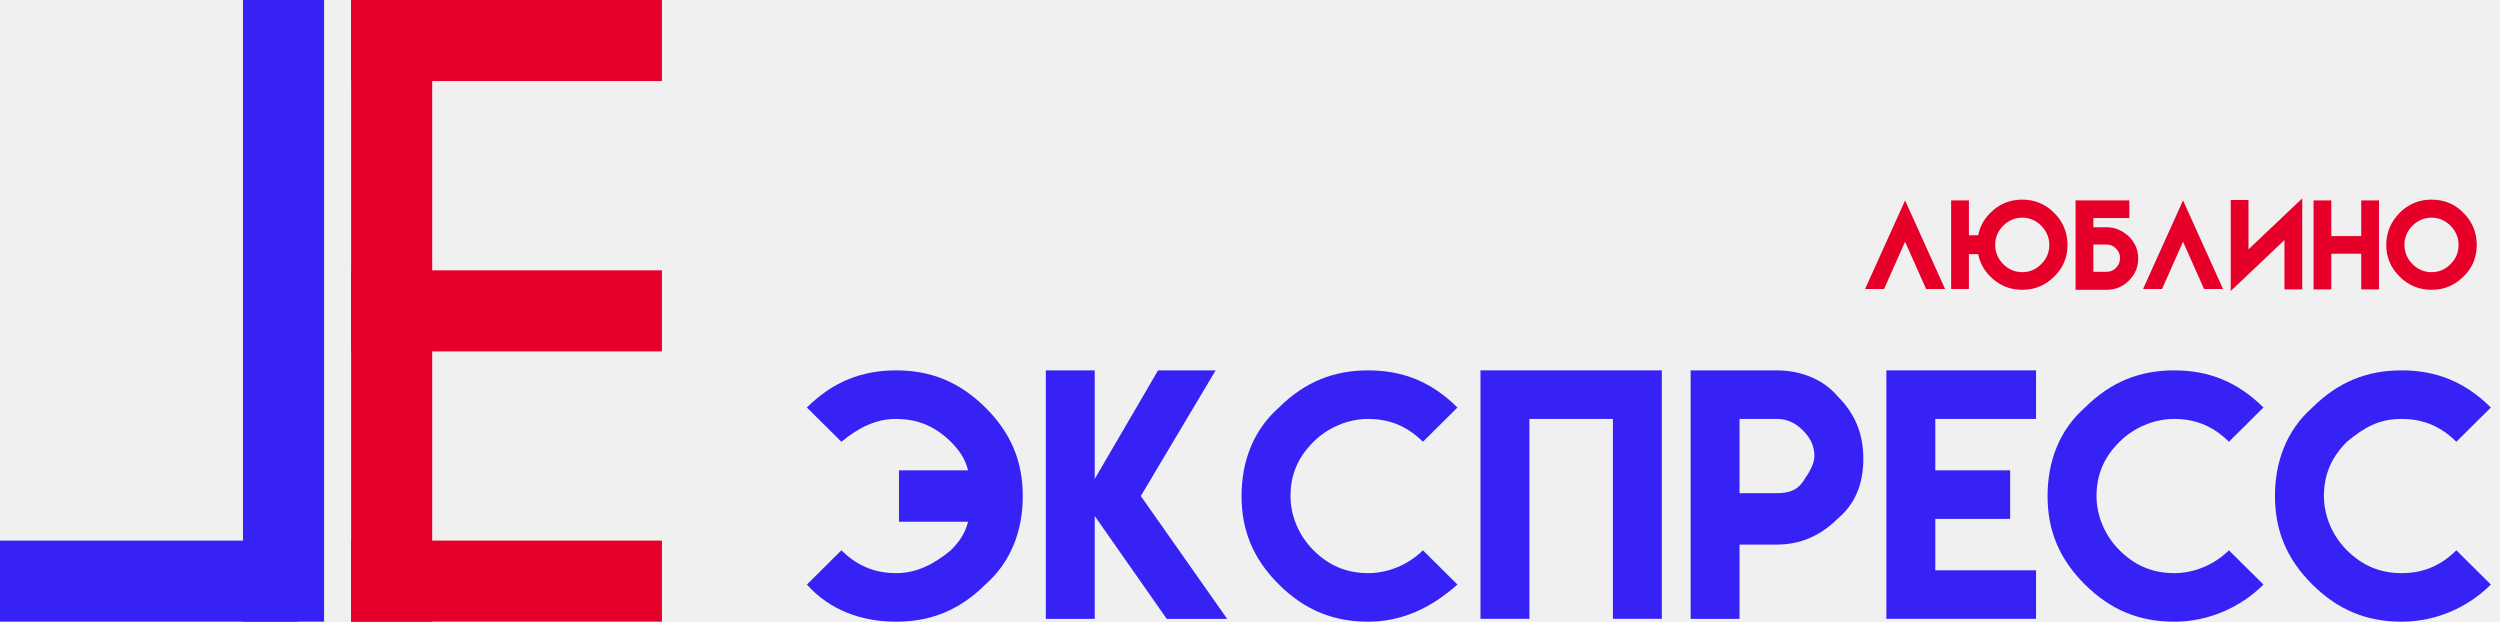
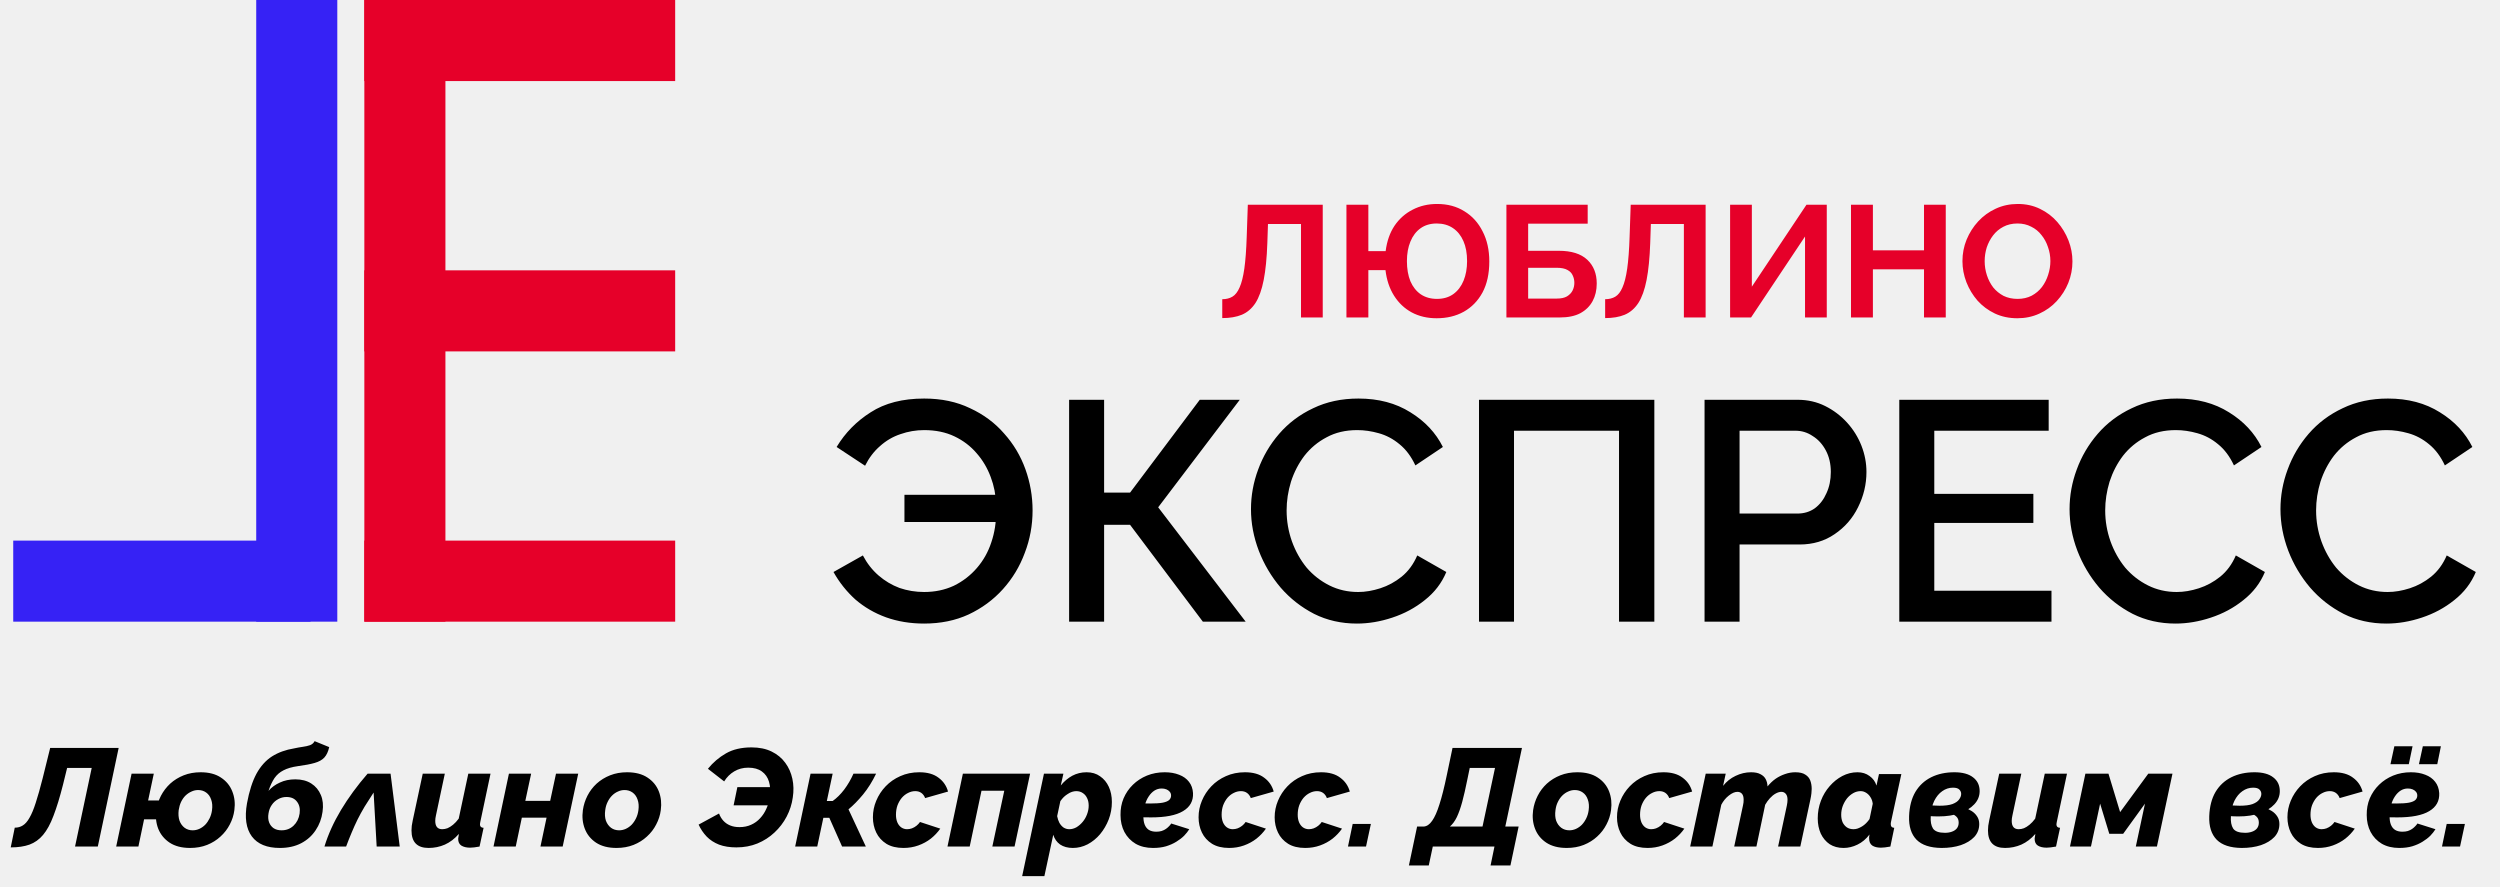
- <svg xmlns="http://www.w3.org/2000/svg" width="189" height="47" viewBox="0 0 189 47" fill="none">
-   <path d="M147.048 21.849H145.612L144.024 18.273L142.436 21.849H141L144.024 15.152L147.048 21.849Z" fill="#E60029" />
-   <path d="M149.552 17.788C149.674 17.151 149.98 16.576 150.469 16.091C151.141 15.424 151.935 15.091 152.882 15.091C153.828 15.091 154.623 15.424 155.294 16.091C155.966 16.758 156.302 17.576 156.302 18.515C156.302 19.454 155.966 20.273 155.294 20.909C154.623 21.576 153.828 21.909 152.882 21.909C151.935 21.909 151.141 21.576 150.469 20.909C149.98 20.424 149.674 19.849 149.552 19.212H148.85V21.849H147.506V15.152H148.85V17.788H149.552ZM151.446 17.061C151.049 17.454 150.835 17.939 150.835 18.515C150.835 19.061 151.049 19.576 151.446 19.97C151.843 20.364 152.332 20.576 152.882 20.576C153.462 20.576 153.92 20.364 154.317 19.97C154.714 19.576 154.928 19.091 154.928 18.515C154.928 17.939 154.714 17.485 154.317 17.061C153.92 16.667 153.431 16.454 152.882 16.454C152.332 16.454 151.843 16.667 151.446 17.061Z" fill="#E60029" />
-   <path d="M158.257 17.182H159.265C159.907 17.182 160.456 17.424 160.945 17.879C161.403 18.333 161.648 18.879 161.648 19.546C161.648 20.212 161.403 20.758 160.945 21.212C160.487 21.667 159.937 21.909 159.265 21.909H156.913V15.152H160.976V16.485H158.257V17.182ZM158.257 20.546H159.265C159.54 20.546 159.784 20.454 159.968 20.242C160.181 20.03 160.273 19.818 160.273 19.515C160.273 19.212 160.181 19 159.968 18.788C159.754 18.576 159.54 18.485 159.265 18.485H158.257V20.546Z" fill="#E60029" />
-   <path d="M168.062 21.849H166.626L165.038 18.273L163.45 21.849H162.014L165.038 15.152L168.062 21.849Z" fill="#E60029" />
-   <path d="M174.048 15V21.879H172.704V18.151L168.642 22V15.121H169.986V18.849L174.048 15Z" fill="#E60029" />
-   <path d="M176.247 15.152V17.849H178.508V15.152H179.852V21.879H178.508V19.182H176.247V21.879H174.904V15.152H176.247Z" fill="#E60029" />
-   <path d="M186.235 16.091C186.907 16.758 187.243 17.576 187.243 18.515C187.243 19.454 186.907 20.273 186.235 20.909C185.563 21.576 184.769 21.909 183.822 21.909C182.875 21.909 182.081 21.576 181.409 20.909C180.737 20.242 180.401 19.454 180.401 18.515C180.401 17.576 180.737 16.788 181.409 16.091C182.081 15.424 182.875 15.091 183.822 15.091C184.769 15.091 185.594 15.424 186.235 16.091ZM182.387 17.061C181.99 17.454 181.776 17.939 181.776 18.515C181.776 19.061 181.99 19.576 182.387 19.97C182.784 20.364 183.273 20.576 183.822 20.576C184.403 20.576 184.861 20.364 185.258 19.97C185.655 19.576 185.869 19.091 185.869 18.515C185.869 17.939 185.655 17.485 185.258 17.061C184.861 16.667 184.372 16.454 183.822 16.454C183.273 16.454 182.784 16.667 182.387 17.061Z" fill="#E60029" />
-   <path d="M73.187 35.557C72.969 34.693 72.534 34.045 71.881 33.398C70.793 32.318 69.487 31.671 67.746 31.671C66.223 31.671 64.917 32.318 63.611 33.398L61 30.807C62.959 28.864 65.135 28 67.746 28C70.358 28 72.534 28.864 74.493 30.807C76.451 32.75 77.322 34.909 77.322 37.5C77.322 40.091 76.451 42.466 74.493 44.193C72.534 46.136 70.358 47 67.746 47C65.135 47 62.741 46.136 61 44.193L63.611 41.602C64.7 42.682 66.005 43.33 67.746 43.33C69.27 43.33 70.576 42.682 71.881 41.602C72.534 40.955 72.969 40.307 73.187 39.443H67.964V35.557H73.187Z" fill="#3622F5" />
-   <path d="M82.762 28V36.205L87.55 28H91.903L86.244 37.5L92.773 46.784H88.203L82.762 39.011V46.784H79.063V28H82.762Z" fill="#3622F5" />
-   <path d="M103.437 47C100.825 47 98.649 46.136 96.69 44.193C94.732 42.25 93.861 40.091 93.861 37.5C93.861 34.909 94.732 32.534 96.69 30.807C98.649 28.864 100.825 28 103.437 28C106.048 28 108.224 28.864 110.183 30.807L107.572 33.398C106.483 32.318 105.178 31.671 103.437 31.671C101.913 31.671 100.39 32.318 99.302 33.398C98.214 34.477 97.561 35.773 97.561 37.5C97.561 39.011 98.214 40.523 99.302 41.602C100.39 42.682 101.696 43.33 103.437 43.33C104.96 43.33 106.483 42.682 107.572 41.602L110.183 44.193C108.224 45.92 106.048 47 103.437 47Z" fill="#3622F5" />
-   <path d="M115.624 31.671V46.784H111.924V28H125.634V46.784H121.935V31.671H115.624Z" fill="#3622F5" />
-   <path d="M127.811 28H134.339C136.08 28 137.821 28.648 138.909 29.943C140.215 31.239 140.868 32.75 140.868 34.693C140.868 36.636 140.215 38.148 138.909 39.227C137.604 40.523 136.08 41.17 134.339 41.17H131.51V46.784H127.811V28ZM136.298 32.534C135.645 31.886 134.992 31.671 134.339 31.671H131.51V37.284H134.339C135.21 37.284 135.863 37.068 136.298 36.42C136.733 35.773 137.168 35.125 137.168 34.477C137.168 33.83 136.951 33.182 136.298 32.534Z" fill="#3622F5" />
-   <path d="M153.926 28V31.671H146.309V35.557H151.967V39.227H146.309V43.114H153.926V46.784H142.609V28H153.926Z" fill="#3622F5" />
-   <path d="M164.372 47C161.76 47 159.584 46.136 157.625 44.193C155.667 42.25 154.796 40.091 154.796 37.5C154.796 34.909 155.667 32.534 157.625 30.807C159.584 28.864 161.76 28 164.372 28C166.983 28 169.159 28.864 171.118 30.807L168.506 33.398C167.418 32.318 166.113 31.671 164.372 31.671C162.848 31.671 161.325 32.318 160.237 33.398C159.149 34.477 158.496 35.773 158.496 37.5C158.496 39.011 159.149 40.523 160.237 41.602C161.325 42.682 162.631 43.33 164.372 43.33C165.895 43.33 167.418 42.682 168.506 41.602L171.118 44.193C169.377 45.92 166.983 47 164.372 47Z" fill="#3622F5" />
-   <path d="M181.564 47C178.952 47 176.776 46.136 174.817 44.193C172.859 42.25 171.988 40.091 171.988 37.5C171.988 34.909 172.859 32.534 174.817 30.807C176.776 28.864 178.952 28 181.564 28C184.175 28 186.352 28.864 188.31 30.807L185.699 33.398C184.611 32.318 183.305 31.671 181.564 31.671C179.823 31.671 178.735 32.318 177.429 33.398C176.341 34.477 175.688 35.773 175.688 37.5C175.688 39.011 176.341 40.523 177.429 41.602C178.517 42.682 179.823 43.33 181.564 43.33C183.305 43.33 184.611 42.682 185.699 41.602L188.31 44.193C186.569 45.92 184.175 47 181.564 47Z" fill="#3622F5" />
-   <g clip-path="url(#clip0_841_1811)">
-     <rect x="18.37" width="6.13" height="47" fill="#3622F5" />
-     <rect y="47" width="6.13" height="22.478" transform="rotate(-90 0 47)" fill="#3622F5" />
-     <rect x="26.544" y="6.13" width="6.13" height="23.5" transform="rotate(-90 26.5435 6.13043)" fill="#E60029" />
-     <rect x="26.544" y="26.565" width="6.13" height="23.5" transform="rotate(-90 26.5435 26.5652)" fill="#E60029" />
-     <rect x="26.544" y="47" width="6.13" height="23.5" transform="rotate(-90 26.5435 47)" fill="#E60029" />
-     <rect x="26.544" width="6.13" height="47" fill="#E60029" />
+ <svg xmlns="http://www.w3.org/2000/svg" width="189" height="67" viewBox="0 0 189 67" fill="none">
+   <g clip-path="url(#clip0_974_1586)">
+     <rect x="19.37" width="6.13" height="47" fill="#3622F5" />
+     <rect x="1" y="47" width="6.13" height="22.478" transform="rotate(-90 1 47)" fill="#3622F5" />
+     <rect x="27.544" y="6.13" width="6.13" height="23.5" transform="rotate(-90 27.5435 6.13043)" fill="#E60029" />
+     <rect x="27.544" y="26.565" width="6.13" height="23.5" transform="rotate(-90 27.5435 26.5652)" fill="#E60029" />
+     <rect x="27.544" y="47" width="6.13" height="23.5" transform="rotate(-90 27.5435 47)" fill="#E60029" />
+     <rect x="27.544" width="6.13" height="47" fill="#E60029" />
  </g>
+   <path d="M98.356 24V16.932H95.859L95.811 18.372C95.772 19.5 95.68 20.432 95.535 21.168C95.391 21.904 95.183 22.484 94.912 22.908C94.639 23.324 94.296 23.62 93.879 23.796C93.472 23.964 92.98 24.048 92.403 24.048V22.62C92.7 22.62 92.956 22.556 93.171 22.428C93.388 22.3 93.567 22.068 93.712 21.732C93.864 21.396 93.984 20.92 94.072 20.304C94.159 19.688 94.219 18.892 94.251 17.916L94.335 15.48H99.999V24H98.356ZM108.607 24.06C107.903 24.06 107.275 23.912 106.723 23.616C106.179 23.32 105.735 22.9 105.391 22.356C105.047 21.812 104.831 21.168 104.743 20.424H103.447V24H101.791V15.48H103.447V18.984H104.755C104.851 18.232 105.075 17.592 105.427 17.064C105.787 16.536 106.243 16.132 106.795 15.852C107.347 15.564 107.963 15.42 108.643 15.42C109.435 15.42 110.123 15.604 110.707 15.972C111.299 16.332 111.759 16.84 112.087 17.496C112.423 18.144 112.591 18.9 112.591 19.764C112.591 20.692 112.419 21.476 112.075 22.116C111.731 22.748 111.259 23.232 110.659 23.568C110.067 23.896 109.383 24.06 108.607 24.06ZM108.631 22.596C109.119 22.596 109.531 22.476 109.867 22.236C110.211 21.988 110.471 21.648 110.647 21.216C110.823 20.784 110.911 20.292 110.911 19.74C110.911 19.148 110.819 18.644 110.635 18.228C110.451 17.804 110.187 17.476 109.843 17.244C109.499 17.012 109.091 16.896 108.619 16.896C108.139 16.896 107.731 17.016 107.395 17.256C107.059 17.496 106.803 17.832 106.627 18.264C106.451 18.688 106.363 19.18 106.363 19.74C106.363 20.324 106.451 20.832 106.627 21.264C106.811 21.688 107.071 22.016 107.407 22.248C107.751 22.48 108.159 22.596 108.631 22.596ZM113.885 24V15.48H120.029V16.908H115.529V18.96H117.845C118.797 18.96 119.513 19.184 119.993 19.632C120.473 20.08 120.713 20.68 120.713 21.432C120.713 21.936 120.609 22.38 120.401 22.764C120.193 23.148 119.885 23.452 119.477 23.676C119.069 23.892 118.553 24 117.929 24H113.885ZM115.529 22.572H117.701C118.021 22.572 118.277 22.516 118.469 22.404C118.661 22.284 118.801 22.136 118.889 21.96C118.977 21.776 119.021 21.584 119.021 21.384C119.021 21.184 118.981 21 118.901 20.832C118.829 20.656 118.697 20.516 118.505 20.412C118.313 20.3 118.037 20.244 117.677 20.244H115.529V22.572ZM127.301 24V16.932H124.805L124.757 18.372C124.717 19.5 124.625 20.432 124.481 21.168C124.337 21.904 124.129 22.484 123.857 22.908C123.585 23.324 123.241 23.62 122.825 23.796C122.417 23.964 121.925 24.048 121.349 24.048V22.62C121.645 22.62 121.901 22.556 122.117 22.428C122.333 22.3 122.513 22.068 122.657 21.732C122.809 21.396 122.929 20.92 123.017 20.304C123.105 19.688 123.165 18.892 123.197 17.916L123.281 15.48H128.945V24H127.301ZM130.796 24V15.48H132.44V21.672L136.568 15.48H138.104V24H136.46V17.88L132.38 24H130.796ZM147.099 15.48V24H145.455V20.364H141.591V24H139.935V15.48H141.591V18.924H145.455V15.48H147.099ZM152.513 24.06C151.889 24.06 151.321 23.94 150.809 23.7C150.305 23.46 149.869 23.136 149.501 22.728C149.141 22.312 148.861 21.848 148.661 21.336C148.461 20.816 148.361 20.284 148.361 19.74C148.361 19.172 148.465 18.632 148.673 18.12C148.889 17.6 149.181 17.14 149.549 16.74C149.925 16.332 150.365 16.012 150.869 15.78C151.381 15.54 151.941 15.42 152.549 15.42C153.165 15.42 153.725 15.544 154.229 15.792C154.741 16.04 155.177 16.372 155.537 16.788C155.897 17.204 156.177 17.668 156.377 18.18C156.577 18.692 156.677 19.22 156.677 19.764C156.677 20.324 156.573 20.864 156.365 21.384C156.157 21.896 155.865 22.356 155.489 22.764C155.121 23.164 154.681 23.48 154.169 23.712C153.665 23.944 153.113 24.06 152.513 24.06ZM150.041 19.74C150.041 20.108 150.097 20.464 150.209 20.808C150.321 21.152 150.481 21.46 150.689 21.732C150.905 21.996 151.165 22.208 151.469 22.368C151.781 22.52 152.133 22.596 152.525 22.596C152.925 22.596 153.281 22.516 153.593 22.356C153.905 22.188 154.165 21.968 154.373 21.696C154.581 21.416 154.737 21.108 154.841 20.772C154.953 20.428 155.009 20.084 155.009 19.74C155.009 19.372 154.949 19.02 154.829 18.684C154.717 18.34 154.553 18.036 154.337 17.772C154.129 17.5 153.869 17.288 153.557 17.136C153.253 16.976 152.909 16.896 152.525 16.896C152.117 16.896 151.757 16.98 151.445 17.148C151.141 17.308 150.885 17.524 150.677 17.796C150.469 18.068 150.309 18.372 150.197 18.708C150.093 19.044 150.041 19.388 150.041 19.74Z" fill="#E60029" />
+   <path d="M69.864 47.142C68.825 47.142 67.864 46.984 66.982 46.669C66.115 46.354 65.344 45.905 64.666 45.322C64.005 44.724 63.453 44.031 63.012 43.243L65.233 41.991C65.548 42.59 65.942 43.093 66.415 43.503C66.887 43.913 67.415 44.228 67.998 44.448C68.596 44.653 69.219 44.755 69.864 44.755C70.683 44.755 71.432 44.598 72.109 44.283C72.786 43.952 73.369 43.503 73.857 42.936C74.346 42.369 74.708 41.723 74.944 40.998C75.196 40.258 75.314 39.486 75.299 38.683L76.433 39.463H68.376V37.407H76.362L75.299 38.116C75.283 37.407 75.149 36.722 74.897 36.06C74.645 35.383 74.291 34.784 73.834 34.265C73.377 33.729 72.818 33.304 72.156 32.989C71.495 32.674 70.731 32.516 69.864 32.516C69.25 32.516 68.651 32.618 68.069 32.823C67.501 33.012 66.99 33.312 66.533 33.721C66.076 34.115 65.698 34.611 65.399 35.21L63.248 33.792C63.894 32.721 64.753 31.847 65.824 31.169C66.895 30.476 68.242 30.13 69.864 30.13C71.172 30.13 72.329 30.374 73.338 30.862C74.362 31.335 75.22 31.973 75.913 32.776C76.622 33.564 77.157 34.462 77.52 35.47C77.882 36.478 78.063 37.517 78.063 38.589C78.063 39.707 77.866 40.778 77.472 41.802C77.094 42.826 76.543 43.739 75.819 44.543C75.094 45.346 74.228 45.984 73.219 46.457C72.227 46.913 71.109 47.142 69.864 47.142ZM80.825 47V30.224H83.471V37.242H85.432L90.701 30.224H93.725L87.558 38.352L94.174 47H90.937L85.432 39.675H83.471V47H80.825ZM94.574 38.494C94.574 37.47 94.755 36.47 95.118 35.493C95.48 34.501 96.008 33.603 96.701 32.8C97.41 31.98 98.268 31.335 99.276 30.862C100.284 30.374 101.426 30.13 102.702 30.13C104.215 30.13 105.522 30.476 106.625 31.169C107.727 31.847 108.546 32.721 109.082 33.792L107.003 35.186C106.688 34.509 106.286 33.973 105.798 33.579C105.325 33.185 104.805 32.91 104.238 32.752C103.687 32.595 103.143 32.516 102.608 32.516C101.726 32.516 100.954 32.697 100.292 33.059C99.631 33.406 99.072 33.871 98.615 34.454C98.174 35.036 97.835 35.69 97.599 36.415C97.378 37.139 97.268 37.864 97.268 38.589C97.268 39.392 97.402 40.172 97.67 40.928C97.937 41.668 98.308 42.33 98.78 42.912C99.268 43.479 99.843 43.928 100.505 44.259C101.167 44.59 101.891 44.755 102.679 44.755C103.214 44.755 103.773 44.661 104.356 44.472C104.939 44.283 105.475 43.991 105.963 43.598C106.467 43.188 106.861 42.653 107.144 41.991L109.342 43.243C108.995 44.078 108.452 44.787 107.711 45.37C106.987 45.953 106.168 46.394 105.254 46.693C104.356 46.992 103.466 47.142 102.584 47.142C101.403 47.142 100.324 46.898 99.347 46.409C98.371 45.905 97.528 45.244 96.819 44.425C96.11 43.59 95.559 42.66 95.165 41.636C94.771 40.597 94.574 39.549 94.574 38.494ZM111.813 47V30.224H125.068V47H122.398V32.563H114.459V47H111.813ZM128.864 47V30.224H135.905C136.662 30.224 137.355 30.382 137.985 30.697C138.615 31.012 139.166 31.429 139.639 31.949C140.111 32.469 140.473 33.052 140.726 33.697C140.978 34.343 141.104 35.005 141.104 35.682C141.104 36.612 140.891 37.502 140.466 38.352C140.056 39.187 139.465 39.864 138.694 40.384C137.937 40.904 137.055 41.164 136.047 41.164H131.511V47H128.864ZM131.511 38.825H135.882C136.386 38.825 136.827 38.691 137.205 38.423C137.583 38.139 137.874 37.761 138.079 37.289C138.3 36.816 138.41 36.281 138.41 35.682C138.41 35.068 138.284 34.525 138.032 34.052C137.78 33.579 137.449 33.217 137.04 32.965C136.646 32.697 136.213 32.563 135.74 32.563H131.511V38.825ZM155.092 44.661V47H143.586V30.224H154.88V32.563H146.232V37.336H153.722V39.534H146.232V44.661H155.092ZM156.459 38.494C156.459 37.47 156.64 36.47 157.003 35.493C157.365 34.501 157.893 33.603 158.586 32.8C159.294 31.98 160.153 31.335 161.161 30.862C162.169 30.374 163.311 30.13 164.587 30.13C166.099 30.13 167.407 30.476 168.509 31.169C169.612 31.847 170.431 32.721 170.967 33.792L168.887 35.186C168.572 34.509 168.171 33.973 167.682 33.579C167.21 33.185 166.69 32.91 166.123 32.752C165.572 32.595 165.028 32.516 164.493 32.516C163.611 32.516 162.839 32.697 162.177 33.059C161.515 33.406 160.956 33.871 160.499 34.454C160.058 35.036 159.72 35.69 159.483 36.415C159.263 37.139 159.153 37.864 159.153 38.589C159.153 39.392 159.287 40.172 159.554 40.928C159.822 41.668 160.192 42.33 160.665 42.912C161.153 43.479 161.728 43.928 162.39 44.259C163.051 44.59 163.776 44.755 164.563 44.755C165.099 44.755 165.658 44.661 166.241 44.472C166.824 44.283 167.359 43.991 167.848 43.598C168.352 43.188 168.746 42.653 169.029 41.991L171.227 43.243C170.88 44.078 170.337 44.787 169.596 45.37C168.872 45.953 168.053 46.394 167.139 46.693C166.241 46.992 165.351 47.142 164.469 47.142C163.288 47.142 162.209 46.898 161.232 46.409C160.255 45.905 159.413 45.244 158.704 44.425C157.995 43.59 157.444 42.66 157.05 41.636C156.656 40.597 156.459 39.549 156.459 38.494ZM172.403 38.494C172.403 37.47 172.584 36.47 172.947 35.493C173.309 34.501 173.837 33.603 174.53 32.8C175.239 31.98 176.097 31.335 177.105 30.862C178.113 30.374 179.255 30.13 180.531 30.13C182.044 30.13 183.351 30.476 184.454 31.169C185.556 31.847 186.375 32.721 186.911 33.792L184.832 35.186C184.517 34.509 184.115 33.973 183.627 33.579C183.154 33.185 182.634 32.91 182.067 32.752C181.516 32.595 180.972 32.516 180.437 32.516C179.555 32.516 178.783 32.697 178.121 33.059C177.46 33.406 176.901 33.871 176.444 34.454C176.003 35.036 175.664 35.69 175.428 36.415C175.207 37.139 175.097 37.864 175.097 38.589C175.097 39.392 175.231 40.172 175.499 40.928C175.766 41.668 176.137 42.33 176.609 42.912C177.097 43.479 177.672 43.928 178.334 44.259C178.996 44.59 179.72 44.755 180.508 44.755C181.043 44.755 181.602 44.661 182.185 44.472C182.768 44.283 183.304 43.991 183.792 43.598C184.296 43.188 184.69 42.653 184.973 41.991L187.171 43.243C186.824 44.078 186.281 44.787 185.54 45.37C184.816 45.953 183.997 46.394 183.083 46.693C182.185 46.992 181.295 47.142 180.413 47.142C179.232 47.142 178.153 46.898 177.176 46.409C176.2 45.905 175.357 45.244 174.648 44.425C173.939 43.59 173.388 42.66 172.994 41.636C172.6 40.597 172.403 39.549 172.403 38.494Z" fill="black" />
+   <path d="M0.811 64.063L1.115 62.572C1.347 62.572 1.55 62.516 1.724 62.404C1.907 62.292 2.075 62.099 2.228 61.827C2.389 61.553 2.547 61.175 2.701 60.693C2.862 60.203 3.037 59.583 3.226 58.834L3.793 56.545H8.97L7.394 64H5.673L6.933 58.057H5.074L4.759 59.338C4.521 60.276 4.283 61.053 4.045 61.669C3.814 62.285 3.551 62.768 3.257 63.118C2.97 63.461 2.627 63.706 2.228 63.853C1.837 63.993 1.364 64.063 0.811 64.063ZM8.783 64L9.948 58.487H11.628L11.198 60.514H12.542L12.216 61.942H10.893L10.463 64H8.783ZM14.369 64.105C13.746 64.105 13.231 63.972 12.825 63.706C12.426 63.44 12.139 63.09 11.964 62.656C11.796 62.222 11.747 61.753 11.817 61.249C11.873 60.871 11.989 60.511 12.164 60.167C12.346 59.818 12.58 59.51 12.867 59.243C13.161 58.977 13.501 58.767 13.886 58.614C14.278 58.459 14.705 58.383 15.167 58.383C15.79 58.383 16.301 58.516 16.7 58.782C17.106 59.047 17.393 59.398 17.561 59.831C17.736 60.266 17.788 60.738 17.718 61.249C17.669 61.627 17.554 61.987 17.372 62.331C17.197 62.673 16.962 62.978 16.668 63.244C16.381 63.51 16.045 63.72 15.66 63.874C15.275 64.028 14.845 64.105 14.369 64.105ZM14.568 62.772C14.736 62.772 14.901 62.736 15.062 62.666C15.23 62.59 15.38 62.484 15.513 62.352C15.646 62.212 15.758 62.047 15.849 61.858C15.94 61.669 16 61.466 16.028 61.249C16.07 60.948 16.049 60.682 15.965 60.451C15.888 60.22 15.762 60.041 15.587 59.916C15.412 59.789 15.209 59.727 14.978 59.727C14.803 59.727 14.635 59.765 14.474 59.842C14.313 59.912 14.162 60.014 14.022 60.147C13.889 60.279 13.777 60.441 13.686 60.63C13.602 60.812 13.543 61.018 13.508 61.249C13.473 61.55 13.494 61.816 13.571 62.047C13.655 62.271 13.784 62.45 13.959 62.583C14.134 62.709 14.337 62.772 14.568 62.772ZM21.16 64.105C20.18 64.105 19.473 63.815 19.039 63.233C18.605 62.645 18.483 61.812 18.672 60.734C18.84 59.818 19.078 59.072 19.386 58.498C19.701 57.924 20.093 57.486 20.562 57.185C21.038 56.885 21.598 56.681 22.242 56.577C22.466 56.528 22.679 56.489 22.882 56.461C23.092 56.433 23.278 56.391 23.439 56.335C23.6 56.272 23.715 56.17 23.785 56.031L24.888 56.482C24.811 56.825 24.688 57.087 24.52 57.27C24.352 57.452 24.107 57.588 23.785 57.679C23.47 57.77 23.05 57.85 22.525 57.92C22.077 57.983 21.713 58.089 21.433 58.236C21.153 58.376 20.926 58.572 20.751 58.824C20.583 59.075 20.432 59.398 20.299 59.789C20.53 59.523 20.817 59.313 21.16 59.16C21.503 58.998 21.892 58.918 22.326 58.918C22.802 58.918 23.204 59.023 23.533 59.233C23.862 59.443 24.104 59.733 24.258 60.105C24.412 60.468 24.454 60.892 24.384 61.375C24.314 61.893 24.139 62.358 23.859 62.772C23.586 63.184 23.222 63.51 22.767 63.748C22.312 63.986 21.776 64.105 21.16 64.105ZM21.286 62.772C21.643 62.772 21.944 62.656 22.189 62.425C22.441 62.187 22.595 61.879 22.651 61.501C22.7 61.137 22.634 60.84 22.452 60.608C22.277 60.37 22.011 60.252 21.654 60.252C21.43 60.252 21.22 60.307 21.024 60.419C20.828 60.525 20.667 60.672 20.541 60.861C20.415 61.042 20.334 61.256 20.299 61.501C20.257 61.746 20.271 61.967 20.341 62.163C20.411 62.352 20.527 62.502 20.688 62.614C20.849 62.719 21.048 62.772 21.286 62.772ZM24.528 64C24.808 63.083 25.224 62.163 25.777 61.239C26.337 60.307 27.009 59.391 27.793 58.487H29.526L30.219 64H28.476L28.245 59.916C27.993 60.3 27.765 60.657 27.562 60.986C27.366 61.316 27.188 61.641 27.027 61.963C26.873 62.278 26.726 62.603 26.586 62.94C26.446 63.269 26.306 63.622 26.166 64H24.528ZM32.401 64.105C31.54 64.105 31.109 63.664 31.109 62.782C31.109 62.663 31.116 62.544 31.13 62.425C31.151 62.299 31.176 62.163 31.204 62.016L31.96 58.487H33.629L32.957 61.648C32.922 61.802 32.905 61.938 32.905 62.057C32.905 62.477 33.08 62.688 33.43 62.688C33.563 62.688 33.696 62.663 33.829 62.614C33.962 62.558 34.102 62.471 34.249 62.352C34.396 62.233 34.539 62.078 34.679 61.889L35.404 58.487H37.084L36.317 62.11C36.31 62.152 36.303 62.191 36.296 62.225C36.289 62.261 36.286 62.295 36.286 62.331C36.286 62.492 36.377 62.575 36.559 62.583L36.254 64C36.1 64.028 35.964 64.049 35.845 64.063C35.726 64.077 35.624 64.084 35.54 64.084C35.267 64.084 35.047 64.031 34.879 63.926C34.718 63.822 34.637 63.65 34.637 63.412C34.637 63.384 34.641 63.356 34.648 63.328C34.655 63.293 34.662 63.251 34.669 63.202C34.676 63.153 34.683 63.1 34.69 63.044C34.375 63.408 34.021 63.678 33.629 63.853C33.244 64.021 32.835 64.105 32.401 64.105ZM37.309 64L38.475 58.487H40.155L39.714 60.545H41.593L42.034 58.487H43.714L42.538 64H40.858L41.32 61.816H39.451L38.989 64H37.309ZM46.605 64.105C45.983 64.105 45.468 63.972 45.062 63.706C44.663 63.44 44.38 63.09 44.212 62.656C44.044 62.222 43.995 61.753 44.065 61.249C44.12 60.864 44.236 60.5 44.411 60.157C44.586 59.814 44.817 59.51 45.104 59.243C45.398 58.977 45.737 58.767 46.123 58.614C46.514 58.459 46.941 58.383 47.404 58.383C48.033 58.383 48.548 58.516 48.947 58.782C49.353 59.047 49.64 59.398 49.808 59.831C49.976 60.266 50.025 60.738 49.955 61.249C49.906 61.627 49.791 61.987 49.608 62.331C49.434 62.673 49.199 62.978 48.905 63.244C48.618 63.51 48.282 63.72 47.897 63.874C47.512 64.028 47.081 64.105 46.605 64.105ZM46.805 62.772C46.973 62.772 47.138 62.736 47.298 62.666C47.467 62.59 47.617 62.484 47.75 62.352C47.883 62.212 47.995 62.047 48.086 61.858C48.177 61.669 48.236 61.466 48.264 61.249C48.306 60.948 48.285 60.682 48.202 60.451C48.124 60.22 47.998 60.041 47.824 59.916C47.648 59.789 47.446 59.727 47.215 59.727C47.039 59.727 46.871 59.765 46.711 59.842C46.55 59.912 46.403 60.014 46.27 60.147C46.136 60.279 46.025 60.441 45.934 60.63C45.843 60.812 45.783 61.018 45.755 61.249C45.713 61.55 45.73 61.816 45.807 62.047C45.892 62.271 46.021 62.45 46.196 62.583C46.371 62.709 46.574 62.772 46.805 62.772ZM55.671 64.063C55.167 64.063 54.73 63.993 54.359 63.853C53.988 63.706 53.676 63.503 53.424 63.244C53.172 62.978 52.969 62.677 52.815 62.341L54.359 61.501C54.436 61.711 54.544 61.893 54.684 62.047C54.824 62.201 54.996 62.32 55.199 62.404C55.402 62.488 55.636 62.53 55.902 62.53C56.231 62.53 56.525 62.471 56.784 62.352C57.05 62.233 57.278 62.068 57.467 61.858C57.663 61.648 57.82 61.407 57.939 61.133C58.065 60.861 58.149 60.57 58.191 60.262C58.254 59.828 58.237 59.443 58.139 59.107C58.041 58.771 57.859 58.508 57.593 58.319C57.334 58.13 56.991 58.036 56.564 58.036C56.172 58.036 55.818 58.13 55.503 58.319C55.195 58.502 54.943 58.754 54.747 59.075L53.519 58.12C53.904 57.644 54.359 57.255 54.884 56.955C55.409 56.654 56.053 56.503 56.816 56.503C57.404 56.503 57.911 56.608 58.338 56.818C58.765 57.028 59.108 57.312 59.367 57.669C59.626 58.019 59.805 58.421 59.903 58.876C60.001 59.324 60.011 59.797 59.934 60.294C59.864 60.797 59.71 61.277 59.472 61.732C59.234 62.187 58.926 62.59 58.548 62.94C58.177 63.289 57.747 63.566 57.257 63.769C56.774 63.965 56.245 64.063 55.671 64.063ZM55.461 60.882L55.745 59.506H58.811L58.538 60.882H55.461ZM60.114 64L61.279 58.487H62.949L62.508 60.556H62.949C63.257 60.339 63.547 60.052 63.82 59.695C64.093 59.331 64.328 58.928 64.524 58.487H66.235C65.948 59.083 65.619 59.608 65.248 60.062C64.877 60.511 64.51 60.885 64.146 61.186L65.458 64H63.663L62.697 61.827H62.245L61.783 64H60.114ZM68.302 64.105C67.784 64.105 67.353 64 67.01 63.79C66.668 63.573 66.412 63.289 66.244 62.94C66.076 62.59 65.992 62.205 65.992 61.785C65.992 61.35 66.076 60.934 66.244 60.535C66.412 60.129 66.65 59.765 66.958 59.443C67.266 59.121 67.633 58.865 68.061 58.676C68.495 58.48 68.974 58.383 69.499 58.383C70.108 58.383 70.591 58.519 70.948 58.792C71.312 59.058 71.553 59.408 71.672 59.842L69.94 60.336C69.877 60.167 69.782 60.038 69.656 59.947C69.531 59.856 69.376 59.81 69.195 59.81C69.005 59.81 68.823 59.856 68.648 59.947C68.474 60.031 68.316 60.154 68.176 60.315C68.043 60.475 67.934 60.664 67.85 60.882C67.773 61.099 67.735 61.337 67.735 61.596C67.735 61.812 67.77 62.005 67.84 62.173C67.91 62.334 68.008 62.46 68.134 62.551C68.267 62.642 68.414 62.688 68.575 62.688C68.701 62.688 68.823 62.666 68.942 62.624C69.069 62.575 69.184 62.509 69.289 62.425C69.394 62.341 69.481 62.246 69.552 62.142L71.085 62.645C70.888 62.925 70.65 63.178 70.371 63.401C70.091 63.618 69.775 63.79 69.425 63.916C69.076 64.042 68.701 64.105 68.302 64.105ZM71.629 64L72.794 58.487H77.876L76.7 64H75.02L75.923 59.779H74.201L73.309 64H71.629ZM78.924 58.487H80.394L80.194 59.38C80.453 59.065 80.744 58.82 81.066 58.645C81.395 58.47 81.755 58.383 82.147 58.383C82.546 58.383 82.886 58.484 83.166 58.687C83.453 58.883 83.673 59.149 83.827 59.485C83.981 59.821 84.058 60.203 84.058 60.63C84.058 61.092 83.978 61.532 83.817 61.953C83.656 62.365 83.439 62.736 83.166 63.066C82.893 63.388 82.578 63.643 82.221 63.832C81.864 64.014 81.493 64.105 81.108 64.105C80.723 64.105 80.401 64.017 80.142 63.843C79.89 63.66 79.718 63.416 79.627 63.108L78.955 66.237H77.275L78.924 58.487ZM80.835 62.688C81.024 62.688 81.206 62.639 81.381 62.541C81.556 62.435 81.713 62.299 81.853 62.131C81.993 61.963 82.102 61.774 82.179 61.564C82.263 61.347 82.305 61.127 82.305 60.903C82.305 60.693 82.266 60.507 82.189 60.346C82.112 60.178 82.004 60.048 81.864 59.958C81.724 59.859 81.556 59.81 81.36 59.81C81.262 59.81 81.157 59.828 81.045 59.863C80.94 59.898 80.835 59.95 80.73 60.02C80.625 60.084 80.523 60.16 80.425 60.252C80.334 60.343 80.247 60.447 80.163 60.566L79.921 61.7C79.956 61.889 80.012 62.057 80.089 62.205C80.173 62.352 80.278 62.471 80.404 62.562C80.537 62.645 80.681 62.688 80.835 62.688ZM87.168 64.105C86.664 64.105 86.227 64 85.856 63.79C85.492 63.573 85.208 63.276 85.005 62.898C84.809 62.52 84.711 62.093 84.711 61.617C84.704 61.161 84.781 60.742 84.942 60.356C85.11 59.965 85.344 59.621 85.645 59.328C85.947 59.033 86.3 58.803 86.706 58.635C87.119 58.467 87.567 58.383 88.05 58.383C88.463 58.383 88.827 58.446 89.142 58.572C89.457 58.691 89.706 58.869 89.888 59.107C90.07 59.338 90.171 59.621 90.192 59.958C90.22 60.553 89.968 61.008 89.436 61.322C88.911 61.638 88.106 61.795 87.021 61.795C86.79 61.795 86.541 61.791 86.275 61.785C86.016 61.77 85.751 61.749 85.478 61.721L85.656 60.682C85.866 60.703 86.076 60.721 86.286 60.734C86.503 60.742 86.724 60.745 86.948 60.745C87.353 60.745 87.672 60.724 87.903 60.682C88.141 60.633 88.305 60.563 88.397 60.472C88.495 60.374 88.54 60.255 88.533 60.115C88.526 60.01 88.491 59.922 88.428 59.852C88.365 59.776 88.281 59.716 88.176 59.674C88.071 59.632 87.952 59.611 87.819 59.611C87.623 59.611 87.441 59.663 87.273 59.769C87.112 59.873 86.969 60.02 86.843 60.209C86.716 60.398 86.618 60.619 86.549 60.871C86.478 61.123 86.444 61.396 86.444 61.69C86.436 61.942 86.468 62.159 86.538 62.341C86.608 62.516 86.713 62.649 86.853 62.74C87 62.831 87.186 62.877 87.409 62.877C87.564 62.877 87.7 62.859 87.819 62.824C87.945 62.782 88.053 62.73 88.144 62.666C88.243 62.596 88.323 62.526 88.386 62.456C88.456 62.386 88.508 62.32 88.543 62.257L89.909 62.688C89.811 62.849 89.681 63.013 89.52 63.181C89.359 63.342 89.163 63.492 88.932 63.633C88.708 63.773 88.449 63.888 88.155 63.979C87.868 64.063 87.539 64.105 87.168 64.105ZM92.922 64.105C92.404 64.105 91.973 64 91.63 63.79C91.287 63.573 91.032 63.289 90.864 62.94C90.696 62.59 90.612 62.205 90.612 61.785C90.612 61.35 90.696 60.934 90.864 60.535C91.032 60.129 91.27 59.765 91.578 59.443C91.886 59.121 92.253 58.865 92.68 58.676C93.114 58.48 93.594 58.383 94.119 58.383C94.728 58.383 95.211 58.519 95.568 58.792C95.932 59.058 96.173 59.408 96.292 59.842L94.56 60.336C94.497 60.167 94.402 60.038 94.276 59.947C94.15 59.856 93.996 59.81 93.814 59.81C93.625 59.81 93.443 59.856 93.268 59.947C93.093 60.031 92.936 60.154 92.796 60.315C92.663 60.475 92.554 60.664 92.47 60.882C92.393 61.099 92.355 61.337 92.355 61.596C92.355 61.812 92.39 62.005 92.46 62.173C92.53 62.334 92.628 62.46 92.754 62.551C92.887 62.642 93.034 62.688 93.195 62.688C93.321 62.688 93.443 62.666 93.562 62.624C93.688 62.575 93.804 62.509 93.909 62.425C94.014 62.341 94.101 62.246 94.171 62.142L95.704 62.645C95.508 62.925 95.27 63.178 94.99 63.401C94.71 63.618 94.395 63.79 94.045 63.916C93.695 64.042 93.321 64.105 92.922 64.105ZM98.674 64.105C98.156 64.105 97.725 64 97.382 63.79C97.04 63.573 96.784 63.289 96.616 62.94C96.448 62.59 96.364 62.205 96.364 61.785C96.364 61.35 96.448 60.934 96.616 60.535C96.784 60.129 97.022 59.765 97.33 59.443C97.638 59.121 98.005 58.865 98.433 58.676C98.867 58.48 99.346 58.383 99.871 58.383C100.48 58.383 100.963 58.519 101.32 58.792C101.684 59.058 101.926 59.408 102.045 59.842L100.312 60.336C100.249 60.167 100.155 60.038 100.029 59.947C99.903 59.856 99.749 59.81 99.567 59.81C99.377 59.81 99.195 59.856 99.02 59.947C98.846 60.031 98.688 60.154 98.548 60.315C98.415 60.475 98.306 60.664 98.222 60.882C98.145 61.099 98.107 61.337 98.107 61.596C98.107 61.812 98.142 62.005 98.212 62.173C98.282 62.334 98.38 62.46 98.506 62.551C98.639 62.642 98.786 62.688 98.947 62.688C99.073 62.688 99.195 62.666 99.314 62.624C99.441 62.575 99.556 62.509 99.661 62.425C99.766 62.341 99.853 62.246 99.924 62.142L101.457 62.645C101.261 62.925 101.023 63.178 100.743 63.401C100.463 63.618 100.148 63.79 99.797 63.916C99.448 64.042 99.073 64.105 98.674 64.105ZM101.906 64L102.263 62.288H103.639L103.271 64H101.906ZM106.513 65.428L107.133 62.488H107.626C107.864 62.474 108.078 62.331 108.267 62.057C108.463 61.785 108.648 61.368 108.823 60.808C109.005 60.241 109.187 59.52 109.369 58.645L109.81 56.545H115.06L113.8 62.488H114.808L114.189 65.428H112.687L112.981 64H108.319L108.015 65.428H106.513ZM109.611 62.488H112.078L113.023 58.057H111.112L110.923 58.971C110.797 59.6 110.671 60.15 110.545 60.619C110.419 61.081 110.283 61.466 110.136 61.774C109.989 62.075 109.814 62.313 109.611 62.488ZM118.444 64.105C117.821 64.105 117.307 63.972 116.901 63.706C116.502 63.44 116.218 63.09 116.05 62.656C115.882 62.222 115.833 61.753 115.903 61.249C115.959 60.864 116.075 60.5 116.25 60.157C116.425 59.814 116.656 59.51 116.943 59.243C117.237 58.977 117.576 58.767 117.961 58.614C118.353 58.459 118.78 58.383 119.242 58.383C119.872 58.383 120.387 58.516 120.786 58.782C121.192 59.047 121.479 59.398 121.647 59.831C121.815 60.266 121.864 60.738 121.794 61.249C121.745 61.627 121.629 61.987 121.447 62.331C121.272 62.673 121.038 62.978 120.744 63.244C120.457 63.51 120.121 63.72 119.736 63.874C119.351 64.028 118.92 64.105 118.444 64.105ZM118.644 62.772C118.812 62.772 118.976 62.736 119.137 62.666C119.305 62.59 119.456 62.484 119.589 62.352C119.722 62.212 119.834 62.047 119.925 61.858C120.016 61.669 120.075 61.466 120.103 61.249C120.145 60.948 120.124 60.682 120.04 60.451C119.963 60.22 119.837 60.041 119.662 59.916C119.487 59.789 119.284 59.727 119.053 59.727C118.878 59.727 118.71 59.765 118.549 59.842C118.388 59.912 118.241 60.014 118.108 60.147C117.975 60.279 117.863 60.441 117.772 60.63C117.681 60.812 117.622 61.018 117.594 61.249C117.552 61.55 117.569 61.816 117.646 62.047C117.73 62.271 117.86 62.45 118.035 62.583C118.21 62.709 118.413 62.772 118.644 62.772ZM124.555 64.105C124.037 64.105 123.606 64 123.263 63.79C122.92 63.573 122.665 63.289 122.497 62.94C122.329 62.59 122.245 62.205 122.245 61.785C122.245 61.35 122.329 60.934 122.497 60.535C122.665 60.129 122.903 59.765 123.211 59.443C123.519 59.121 123.886 58.865 124.313 58.676C124.747 58.48 125.227 58.383 125.752 58.383C126.361 58.383 126.844 58.519 127.201 58.792C127.565 59.058 127.806 59.408 127.925 59.842L126.193 60.336C126.13 60.167 126.035 60.038 125.909 59.947C125.783 59.856 125.629 59.81 125.447 59.81C125.258 59.81 125.076 59.856 124.901 59.947C124.726 60.031 124.569 60.154 124.429 60.315C124.296 60.475 124.187 60.664 124.103 60.882C124.026 61.099 123.988 61.337 123.988 61.596C123.988 61.812 124.023 62.005 124.093 62.173C124.163 62.334 124.261 62.46 124.387 62.551C124.52 62.642 124.667 62.688 124.828 62.688C124.954 62.688 125.076 62.666 125.195 62.624C125.321 62.575 125.437 62.509 125.542 62.425C125.647 62.341 125.734 62.246 125.804 62.142L127.337 62.645C127.141 62.925 126.903 63.178 126.623 63.401C126.343 63.618 126.028 63.79 125.678 63.916C125.328 64.042 124.954 64.105 124.555 64.105ZM128.953 58.487H130.465L130.265 59.411C130.524 59.083 130.839 58.831 131.21 58.656C131.588 58.474 131.977 58.383 132.376 58.383C132.677 58.383 132.915 58.431 133.09 58.529C133.272 58.62 133.405 58.746 133.489 58.907C133.573 59.069 133.618 59.251 133.625 59.453C133.814 59.222 134.017 59.03 134.234 58.876C134.458 58.722 134.696 58.603 134.948 58.519C135.207 58.428 135.466 58.383 135.725 58.383C136.054 58.383 136.306 58.442 136.481 58.561C136.663 58.673 136.789 58.824 136.859 59.013C136.929 59.202 136.964 59.411 136.964 59.642C136.964 59.727 136.957 59.839 136.943 59.978C136.929 60.111 136.901 60.276 136.859 60.472L136.103 64H134.423L135.085 60.903C135.12 60.734 135.137 60.587 135.137 60.462C135.137 60.258 135.092 60.108 135.001 60.01C134.917 59.912 134.808 59.863 134.675 59.863C134.542 59.863 134.399 59.905 134.245 59.989C134.091 60.073 133.944 60.192 133.804 60.346C133.671 60.493 133.552 60.657 133.447 60.84L132.785 64H131.105L131.767 60.903C131.788 60.819 131.802 60.742 131.809 60.672C131.816 60.594 131.819 60.525 131.819 60.462C131.819 60.258 131.777 60.108 131.693 60.01C131.609 59.912 131.494 59.863 131.347 59.863C131.151 59.863 130.934 59.958 130.696 60.147C130.465 60.328 130.276 60.559 130.129 60.84L129.457 64H127.777L128.953 58.487ZM139.374 64.105C138.968 64.105 138.618 64.01 138.324 63.822C138.037 63.626 137.813 63.359 137.652 63.023C137.498 62.681 137.421 62.295 137.421 61.868C137.421 61.4 137.501 60.955 137.662 60.535C137.823 60.115 138.044 59.748 138.324 59.432C138.604 59.111 138.922 58.855 139.279 58.666C139.643 58.477 140.025 58.383 140.424 58.383C140.781 58.383 141.085 58.477 141.337 58.666C141.596 58.848 141.771 59.09 141.862 59.391L142.051 58.519H143.742L142.965 62.11C142.958 62.152 142.951 62.191 142.944 62.225C142.944 62.261 142.944 62.295 142.944 62.331C142.944 62.492 143.031 62.575 143.206 62.583L142.912 64C142.758 64.028 142.622 64.049 142.503 64.063C142.384 64.077 142.282 64.084 142.198 64.084C141.925 64.084 141.708 64.031 141.547 63.926C141.386 63.815 141.306 63.633 141.306 63.38C141.306 63.352 141.306 63.325 141.306 63.297C141.306 63.269 141.309 63.237 141.316 63.202C141.323 63.167 141.33 63.129 141.337 63.087C141.078 63.429 140.774 63.685 140.424 63.853C140.081 64.021 139.731 64.105 139.374 64.105ZM140.13 62.688C140.235 62.688 140.34 62.67 140.445 62.635C140.557 62.593 140.665 62.541 140.77 62.477C140.875 62.414 140.977 62.334 141.075 62.236C141.173 62.138 141.26 62.033 141.337 61.921L141.579 60.766C141.558 60.577 141.502 60.413 141.411 60.273C141.327 60.133 141.218 60.02 141.085 59.937C140.952 59.852 140.812 59.81 140.665 59.81C140.469 59.81 140.284 59.859 140.109 59.958C139.934 60.056 139.776 60.188 139.636 60.356C139.503 60.525 139.395 60.717 139.311 60.934C139.234 61.144 139.195 61.364 139.195 61.596C139.195 61.806 139.23 61.995 139.3 62.163C139.377 62.324 139.486 62.453 139.626 62.551C139.766 62.642 139.934 62.688 140.13 62.688ZM146.784 64.105C145.93 64.098 145.3 63.892 144.894 63.486C144.488 63.072 144.299 62.477 144.327 61.7C144.355 60.972 144.513 60.364 144.8 59.873C145.094 59.383 145.493 59.013 145.997 58.761C146.508 58.508 147.092 58.383 147.75 58.383C148.366 58.383 148.839 58.512 149.168 58.771C149.497 59.023 149.661 59.37 149.661 59.81C149.661 60.188 149.525 60.521 149.252 60.808C148.986 61.095 148.618 61.319 148.149 61.48C147.687 61.641 147.159 61.721 146.564 61.721C146.347 61.721 146.119 61.715 145.881 61.7C145.65 61.679 145.419 61.655 145.188 61.627L145.367 60.829C145.598 60.857 145.818 60.878 146.028 60.892C146.245 60.906 146.445 60.913 146.627 60.913C147.04 60.913 147.365 60.871 147.603 60.787C147.841 60.696 148.009 60.581 148.107 60.441C148.212 60.3 148.265 60.16 148.265 60.02C148.265 59.895 148.219 59.786 148.128 59.695C148.037 59.597 147.876 59.548 147.645 59.548C147.351 59.548 147.082 59.636 146.837 59.81C146.592 59.978 146.389 60.224 146.228 60.545C146.074 60.861 145.986 61.249 145.965 61.711C145.937 62.103 145.993 62.411 146.133 62.635C146.28 62.852 146.581 62.961 147.036 62.961C147.232 62.961 147.407 62.932 147.561 62.877C147.722 62.821 147.848 62.736 147.939 62.624C148.03 62.505 148.076 62.362 148.076 62.194C148.076 62.005 148.023 61.858 147.918 61.753C147.813 61.648 147.694 61.575 147.561 61.532C147.435 61.49 147.337 61.469 147.267 61.469L147.761 60.903C147.817 60.903 147.915 60.916 148.055 60.944C148.202 60.965 148.363 61.008 148.538 61.071C148.713 61.127 148.884 61.207 149.052 61.312C149.22 61.417 149.357 61.55 149.462 61.711C149.574 61.872 149.63 62.068 149.63 62.299C149.63 62.677 149.504 63.002 149.252 63.276C149 63.541 148.66 63.748 148.233 63.895C147.806 64.035 147.323 64.105 146.784 64.105ZM151.582 64.105C150.721 64.105 150.291 63.664 150.291 62.782C150.291 62.663 150.298 62.544 150.312 62.425C150.333 62.299 150.357 62.163 150.385 62.016L151.141 58.487H152.811L152.139 61.648C152.104 61.802 152.086 61.938 152.086 62.057C152.086 62.477 152.261 62.688 152.611 62.688C152.744 62.688 152.877 62.663 153.01 62.614C153.143 62.558 153.283 62.471 153.43 62.352C153.577 62.233 153.721 62.078 153.861 61.889L154.585 58.487H156.265L155.499 62.11C155.492 62.152 155.485 62.191 155.478 62.225C155.471 62.261 155.467 62.295 155.467 62.331C155.467 62.492 155.558 62.575 155.74 62.583L155.436 64C155.282 64.028 155.145 64.049 155.026 64.063C154.907 64.077 154.806 64.084 154.722 64.084C154.449 64.084 154.228 64.031 154.06 63.926C153.899 63.822 153.819 63.65 153.819 63.412C153.819 63.384 153.822 63.356 153.829 63.328C153.836 63.293 153.843 63.251 153.85 63.202C153.857 63.153 153.864 63.1 153.871 63.044C153.556 63.408 153.203 63.678 152.811 63.853C152.426 64.021 152.016 64.105 151.582 64.105ZM156.49 64L157.656 58.487H159.399L160.281 61.396L162.412 58.487H164.239L163.063 64H161.467L162.16 60.755L160.512 63.034H159.462L158.769 60.755L158.076 64H156.49ZM169.476 64.105C168.622 64.098 167.992 63.892 167.586 63.486C167.18 63.072 166.991 62.477 167.019 61.7C167.047 60.972 167.205 60.364 167.492 59.873C167.786 59.383 168.185 59.013 168.689 58.761C169.2 58.508 169.784 58.383 170.442 58.383C171.058 58.383 171.531 58.512 171.86 58.771C172.189 59.023 172.353 59.37 172.353 59.81C172.353 60.188 172.217 60.521 171.944 60.808C171.678 61.095 171.31 61.319 170.841 61.48C170.379 61.641 169.851 61.721 169.256 61.721C169.039 61.721 168.811 61.715 168.573 61.7C168.342 61.679 168.111 61.655 167.88 61.627L168.059 60.829C168.29 60.857 168.51 60.878 168.72 60.892C168.937 60.906 169.137 60.913 169.319 60.913C169.732 60.913 170.057 60.871 170.295 60.787C170.533 60.696 170.701 60.581 170.799 60.441C170.904 60.3 170.957 60.16 170.957 60.02C170.957 59.895 170.911 59.786 170.82 59.695C170.729 59.597 170.568 59.548 170.337 59.548C170.043 59.548 169.774 59.636 169.529 59.81C169.284 59.978 169.081 60.224 168.92 60.545C168.766 60.861 168.678 61.249 168.657 61.711C168.629 62.103 168.685 62.411 168.825 62.635C168.972 62.852 169.273 62.961 169.728 62.961C169.924 62.961 170.099 62.932 170.253 62.877C170.414 62.821 170.54 62.736 170.631 62.624C170.722 62.505 170.768 62.362 170.768 62.194C170.768 62.005 170.715 61.858 170.61 61.753C170.505 61.648 170.386 61.575 170.253 61.532C170.127 61.49 170.029 61.469 169.959 61.469L170.453 60.903C170.509 60.903 170.607 60.916 170.747 60.944C170.894 60.965 171.055 61.008 171.23 61.071C171.405 61.127 171.576 61.207 171.744 61.312C171.912 61.417 172.049 61.55 172.154 61.711C172.266 61.872 172.322 62.068 172.322 62.299C172.322 62.677 172.196 63.002 171.944 63.276C171.692 63.541 171.352 63.748 170.925 63.895C170.498 64.035 170.015 64.105 169.476 64.105ZM175.24 64.105C174.722 64.105 174.291 64 173.948 63.79C173.605 63.573 173.35 63.289 173.182 62.94C173.014 62.59 172.93 62.205 172.93 61.785C172.93 61.35 173.014 60.934 173.182 60.535C173.35 60.129 173.588 59.765 173.896 59.443C174.204 59.121 174.571 58.865 174.998 58.676C175.432 58.48 175.912 58.383 176.437 58.383C177.046 58.383 177.529 58.519 177.886 58.792C178.25 59.058 178.491 59.408 178.61 59.842L176.878 60.336C176.815 60.167 176.72 60.038 176.594 59.947C176.468 59.856 176.314 59.81 176.132 59.81C175.943 59.81 175.761 59.856 175.586 59.947C175.411 60.031 175.254 60.154 175.114 60.315C174.981 60.475 174.872 60.664 174.788 60.882C174.711 61.099 174.673 61.337 174.673 61.596C174.673 61.812 174.708 62.005 174.778 62.173C174.848 62.334 174.946 62.46 175.072 62.551C175.205 62.642 175.352 62.688 175.513 62.688C175.639 62.688 175.761 62.666 175.88 62.624C176.006 62.575 176.122 62.509 176.227 62.425C176.332 62.341 176.419 62.246 176.489 62.142L178.022 62.645C177.826 62.925 177.588 63.178 177.308 63.401C177.028 63.618 176.713 63.79 176.363 63.916C176.013 64.042 175.639 64.105 175.24 64.105ZM181.381 64.105C180.877 64.105 180.439 64 180.068 63.79C179.704 63.573 179.421 63.276 179.218 62.898C179.022 62.52 178.924 62.093 178.924 61.617C178.917 61.161 178.994 60.742 179.155 60.356C179.323 59.965 179.557 59.621 179.858 59.328C180.159 59.033 180.513 58.803 180.919 58.635C181.332 58.467 181.78 58.383 182.263 58.383C182.676 58.383 183.04 58.446 183.355 58.572C183.67 58.691 183.918 58.869 184.1 59.107C184.282 59.338 184.384 59.621 184.405 59.958C184.433 60.553 184.181 61.008 183.649 61.322C183.124 61.638 182.319 61.795 181.234 61.795C181.003 61.795 180.754 61.791 180.488 61.785C180.229 61.77 179.963 61.749 179.69 61.721L179.869 60.682C180.079 60.703 180.289 60.721 180.499 60.734C180.716 60.742 180.936 60.745 181.16 60.745C181.566 60.745 181.885 60.724 182.116 60.682C182.354 60.633 182.518 60.563 182.609 60.472C182.707 60.374 182.753 60.255 182.746 60.115C182.739 60.01 182.704 59.922 182.641 59.852C182.578 59.776 182.494 59.716 182.389 59.674C182.284 59.632 182.165 59.611 182.032 59.611C181.836 59.611 181.654 59.663 181.486 59.769C181.325 59.873 181.181 60.02 181.055 60.209C180.929 60.398 180.831 60.619 180.761 60.871C180.691 61.123 180.656 61.396 180.656 61.69C180.649 61.942 180.681 62.159 180.751 62.341C180.821 62.516 180.926 62.649 181.066 62.74C181.213 62.831 181.398 62.877 181.622 62.877C181.776 62.877 181.913 62.859 182.032 62.824C182.158 62.782 182.266 62.73 182.357 62.666C182.455 62.596 182.536 62.526 182.599 62.456C182.669 62.386 182.721 62.32 182.756 62.257L184.121 62.688C184.023 62.849 183.894 63.013 183.733 63.181C183.572 63.342 183.376 63.492 183.145 63.633C182.921 63.773 182.662 63.888 182.368 63.979C182.081 64.063 181.752 64.105 181.381 64.105ZM180.719 57.773L181.013 56.419H182.389L182.105 57.773H180.719ZM182.872 57.773L183.166 56.419H184.531L184.258 57.773H182.872ZM184.614 64L184.971 62.288H186.347L185.979 64H184.614Z" fill="black" />
  <defs>
-     <clipPath id="clip0_841_1811">
-       <rect width="50.044" height="47" fill="white" />
+     <clipPath id="clip0_974_1586">
+       <rect width="50.044" height="47" fill="white" transform="translate(1)" />
    </clipPath>
  </defs>
</svg>
